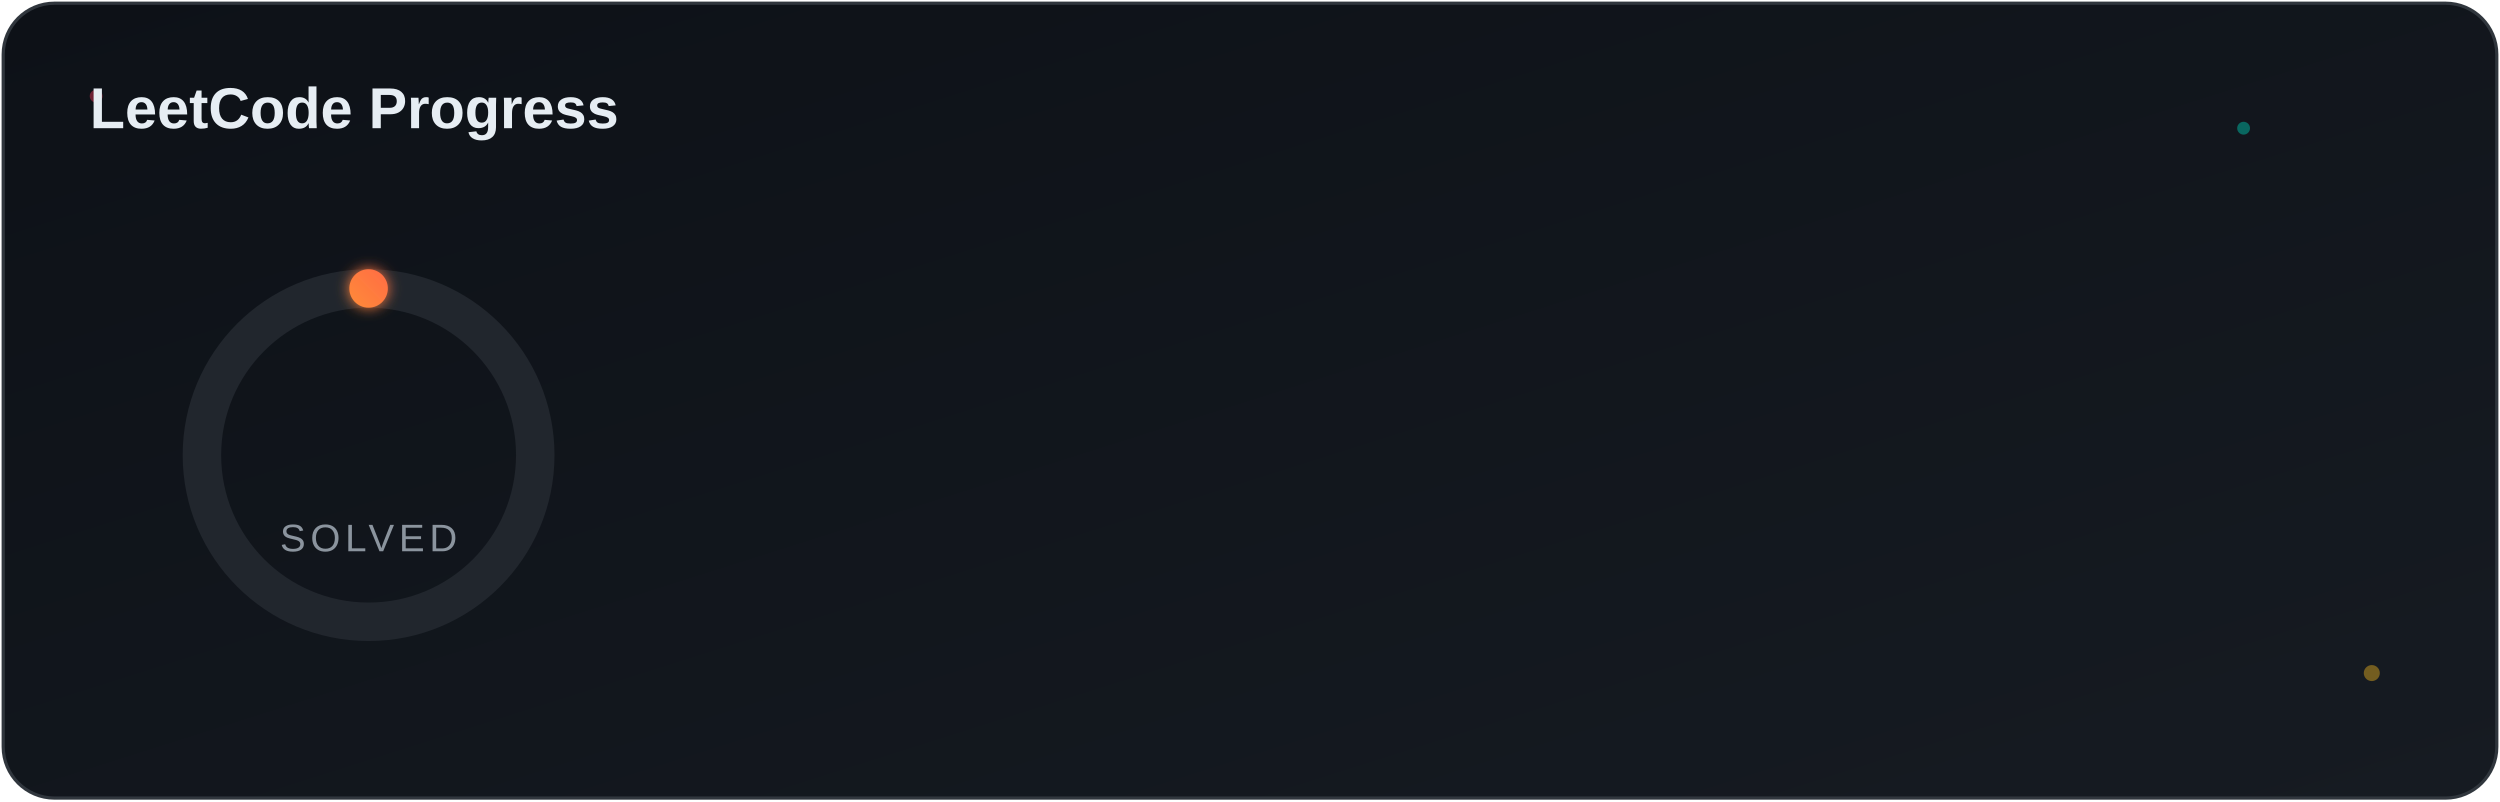
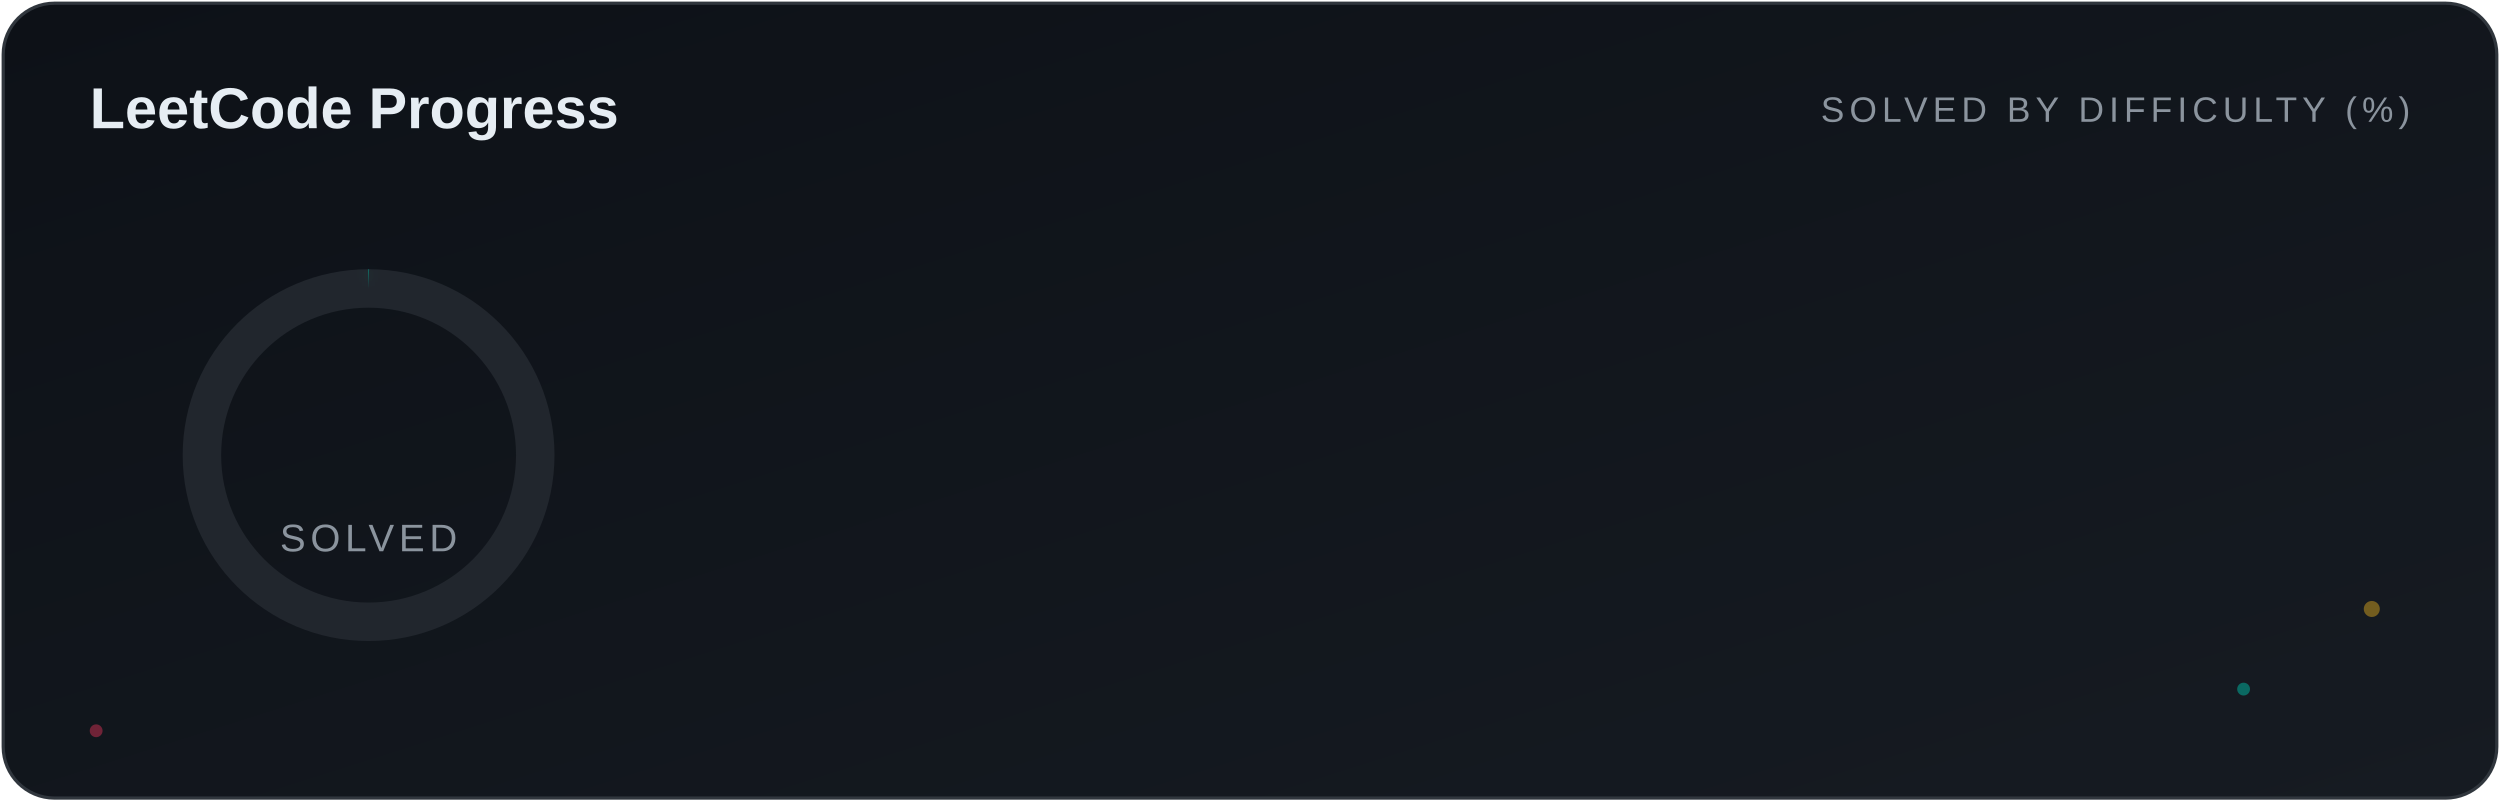
- <svg xmlns="http://www.w3.org/2000/svg" width="780" height="250" viewBox="0 0 780 250" role="img" aria-label="LeetCode progress: 6 solved">
+ <svg xmlns="http://www.w3.org/2000/svg" width="780" height="250" viewBox="0 0 780 250" role="img" aria-label="LeetCode progress: 3 solved. Easy 100%, Medium 0%, Hard 0%">
  <defs>
-     <linearGradient id="ring" x1="0" y1="0" x2="1" y2="1">
-       <stop offset="0" stop-color="#00b8a3" />
-       <stop offset="0.5" stop-color="#ffc01e" />
-       <stop offset="1" stop-color="#ff375f" />
-     </linearGradient>
    <linearGradient id="bg" x1="0" y1="0" x2="1" y2="1">
      <stop offset="0" stop-color="#0d1117" />
      <stop offset="1" stop-color="#161b22" />
    </linearGradient>
    <filter id="glow" x="-20%" y="-50%" width="140%" height="200%">
      <feGaussianBlur stdDeviation="2.2" result="b" />
      <feMerge>
        <feMergeNode in="b" />
        <feMergeNode in="SourceGraphic" />
      </feMerge>
    </filter>
    <style>
      text { font-family: 'Segoe UI', Ubuntu, 'Helvetica Neue', Arial, sans-serif; }
      .title { font-size: 18px; font-weight: 700; fill: #e6edf3; }
+       .cap   { font-size: 11px; fill: #8b949e; letter-spacing: 1.6px; }
      .lbl   { font-size: 14px; font-weight: 600; fill: #c9d1d9; }
-       .cnt   { font-size: 13px; fill: #8b949e; }
+       .pct   { font-size: 15px; font-weight: 800; }
+       .cnt   { font-size: 12px; fill: #8b949e; }
      .big   { font-size: 34px; font-weight: 800; fill: #e6edf3; }
      .sub   { font-size: 12px; fill: #8b949e; letter-spacing: 1.5px; }
    </style>
  </defs>
  <rect x="1" y="1" width="778" height="248" rx="16" fill="url(#bg)" stroke="#30363d" />
-   <circle cx="700" cy="40" r="2" fill="#00b8a3" opacity="0.5">
-     <animate attributeName="cy" values="40;28;40" dur="5s" repeatCount="indefinite" />
+   <circle cx="700" cy="215" r="2" fill="#00b8a3" opacity="0.5">
+     <animate attributeName="cy" values="215;203;215" dur="5s" repeatCount="indefinite" />
  </circle>
-   <circle cx="740" cy="210" r="2.5" fill="#ffc01e" opacity="0.4">
-     <animate attributeName="cy" values="210;198;210" dur="6s" repeatCount="indefinite" />
+   <circle cx="740" cy="190" r="2.5" fill="#ffc01e" opacity="0.4">
+     <animate attributeName="cy" values="190;178;190" dur="6s" repeatCount="indefinite" />
  </circle>
-   <circle cx="30" cy="30" r="2" fill="#ff375f" opacity="0.4">
-     <animate attributeName="cy" values="30;42;30" dur="4.5s" repeatCount="indefinite" />
+   <circle cx="30" cy="228" r="2" fill="#ff375f" opacity="0.4">
+     <animate attributeName="cy" values="228;216;228" dur="4.5s" repeatCount="indefinite" />
  </circle>
  <text x="28" y="40" class="title">LeetCode Progress</text>
+   <text x="752" y="38" class="cap" text-anchor="end">SOLVED BY DIFFICULTY (%)</text>
  <g transform="translate(115 142)">
    <circle r="52" fill="none" stroke="#21262d" stroke-width="12" />
-     <circle r="52" fill="none" stroke="url(#ring)" stroke-width="12" stroke-linecap="round" stroke-dasharray="326.73" stroke-dashoffset="326.73" transform="rotate(-90)" filter="url(#glow)">
-       <animate attributeName="stroke-dashoffset" from="326.73" to="315.83" dur="1.6s" fill="freeze" calcMode="spline" keySplines="0.2 0.8 0.2 1" keyTimes="0;1" />
+     <circle r="52" fill="none" stroke="#00b8a3" stroke-width="12" stroke-dasharray="0 326.73" stroke-dashoffset="-0.00" transform="rotate(-90)" filter="url(#glow)">
+       <animate attributeName="stroke-dasharray" from="0 326.73" to="326.73 326.73" dur="0.9s" begin="0.30s" fill="freeze" calcMode="spline" keyTimes="0;1" keySplines="0.2 0.8 0.2 1" />
    </circle>
-     <text class="big" text-anchor="middle" y="8" opacity="0">6
+     <text class="big" text-anchor="middle" y="8" opacity="0">3
      <animate attributeName="opacity" from="0" to="1" dur="0.8s" begin="0.6s" fill="freeze" />
    </text>
    <text class="sub" text-anchor="middle" y="30">SOLVED</text>
  </g>
  <g opacity="0">
    <animate attributeName="opacity" from="0" to="1" dur="0.5s" begin="0.3s" fill="freeze" />
    <circle cx="236" cy="73" r="4" fill="#00b8a3">
      <animate attributeName="r" values="3;5.5;3" dur="2s" repeatCount="indefinite" />
    </circle>
    <text x="250" y="64" class="lbl">Easy</text>
-     <text x="720" y="64" class="cnt" text-anchor="end">5 / 50</text>
+     <text x="642" y="64" text-anchor="end" class="pct" fill="#00b8a3">100%</text>
+     <text x="720" y="64" text-anchor="end" class="cnt">3 solved</text>
    <rect x="250" y="72" width="470" height="14" rx="7" fill="#21262d" />
    <rect x="250" y="72" width="0" height="14" rx="7" fill="#00b8a3" filter="url(#glow)">
-       <animate attributeName="width" from="0" to="47.0" dur="1.4s" begin="0.3s" fill="freeze" calcMode="spline" keySplines="0.2 0.8 0.2 1" keyTimes="0;1" />
+       <animate attributeName="width" from="0" to="470.0" dur="1.4s" begin="0.3s" fill="freeze" calcMode="spline" keyTimes="0;1" keySplines="0.2 0.8 0.2 1" />
    </rect>
  </g>
  <g opacity="0">
    <animate attributeName="opacity" from="0" to="1" dur="0.5s" begin="0.55s" fill="freeze" />
    <circle cx="236" cy="125" r="4" fill="#ffc01e">
      <animate attributeName="r" values="3;5.5;3" dur="2s" repeatCount="indefinite" />
    </circle>
    <text x="250" y="116" class="lbl">Medium</text>
-     <text x="720" y="116" class="cnt" text-anchor="end">1 / 100</text>
+     <text x="642" y="116" text-anchor="end" class="pct" fill="#ffc01e">0%</text>
+     <text x="720" y="116" text-anchor="end" class="cnt">0 solved</text>
    <rect x="250" y="124" width="470" height="14" rx="7" fill="#21262d" />
    <rect x="250" y="124" width="0" height="14" rx="7" fill="#ffc01e" filter="url(#glow)">
-       <animate attributeName="width" from="0" to="4.7" dur="1.4s" begin="0.55s" fill="freeze" calcMode="spline" keySplines="0.2 0.8 0.2 1" keyTimes="0;1" />
+       <animate attributeName="width" from="0" to="0.0" dur="1.4s" begin="0.55s" fill="freeze" calcMode="spline" keyTimes="0;1" keySplines="0.2 0.8 0.2 1" />
    </rect>
  </g>
  <g opacity="0">
    <animate attributeName="opacity" from="0" to="1" dur="0.5s" begin="0.8s" fill="freeze" />
    <circle cx="236" cy="177" r="4" fill="#ff375f">
      <animate attributeName="r" values="3;5.5;3" dur="2s" repeatCount="indefinite" />
    </circle>
    <text x="250" y="168" class="lbl">Hard</text>
-     <text x="720" y="168" class="cnt" text-anchor="end">0 / 30</text>
+     <text x="642" y="168" text-anchor="end" class="pct" fill="#ff375f">0%</text>
+     <text x="720" y="168" text-anchor="end" class="cnt">0 solved</text>
    <rect x="250" y="176" width="470" height="14" rx="7" fill="#21262d" />
    <rect x="250" y="176" width="0" height="14" rx="7" fill="#ff375f" filter="url(#glow)">
-       <animate attributeName="width" from="0" to="0.0" dur="1.4s" begin="0.8s" fill="freeze" calcMode="spline" keySplines="0.2 0.8 0.2 1" keyTimes="0;1" />
+       <animate attributeName="width" from="0" to="0.0" dur="1.4s" begin="0.8s" fill="freeze" calcMode="spline" keyTimes="0;1" keySplines="0.2 0.8 0.2 1" />
    </rect>
  </g>
</svg>
